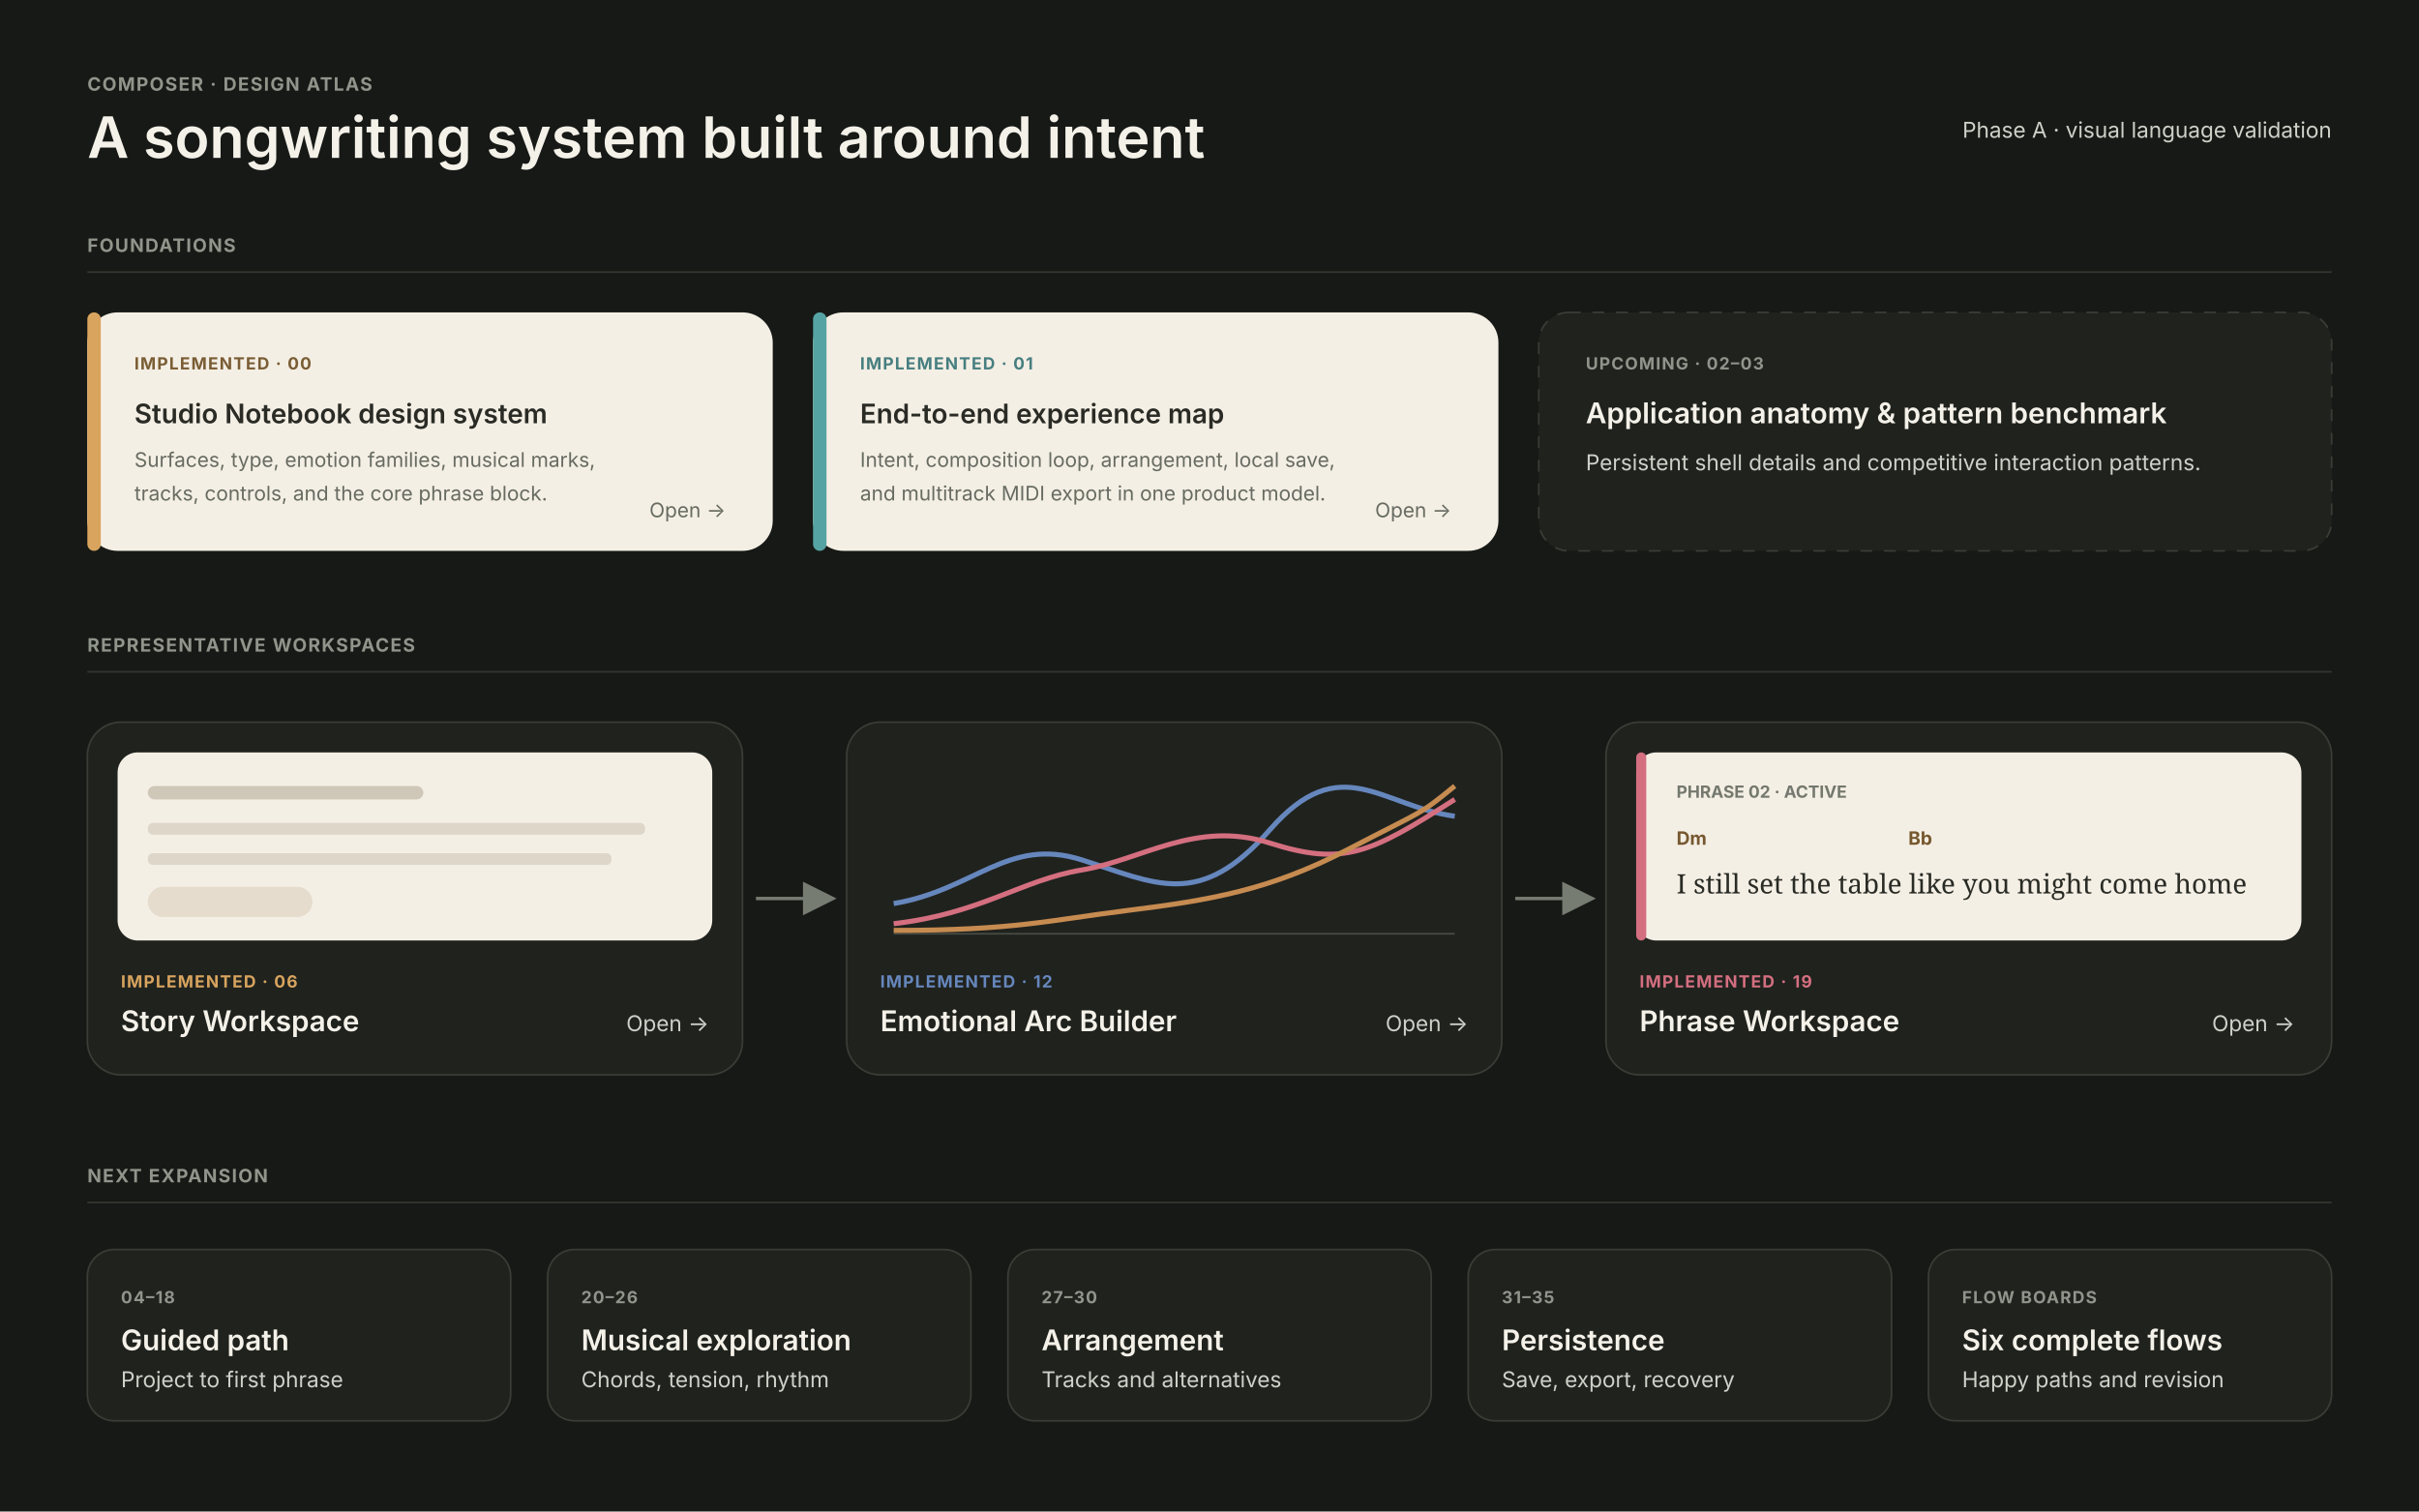
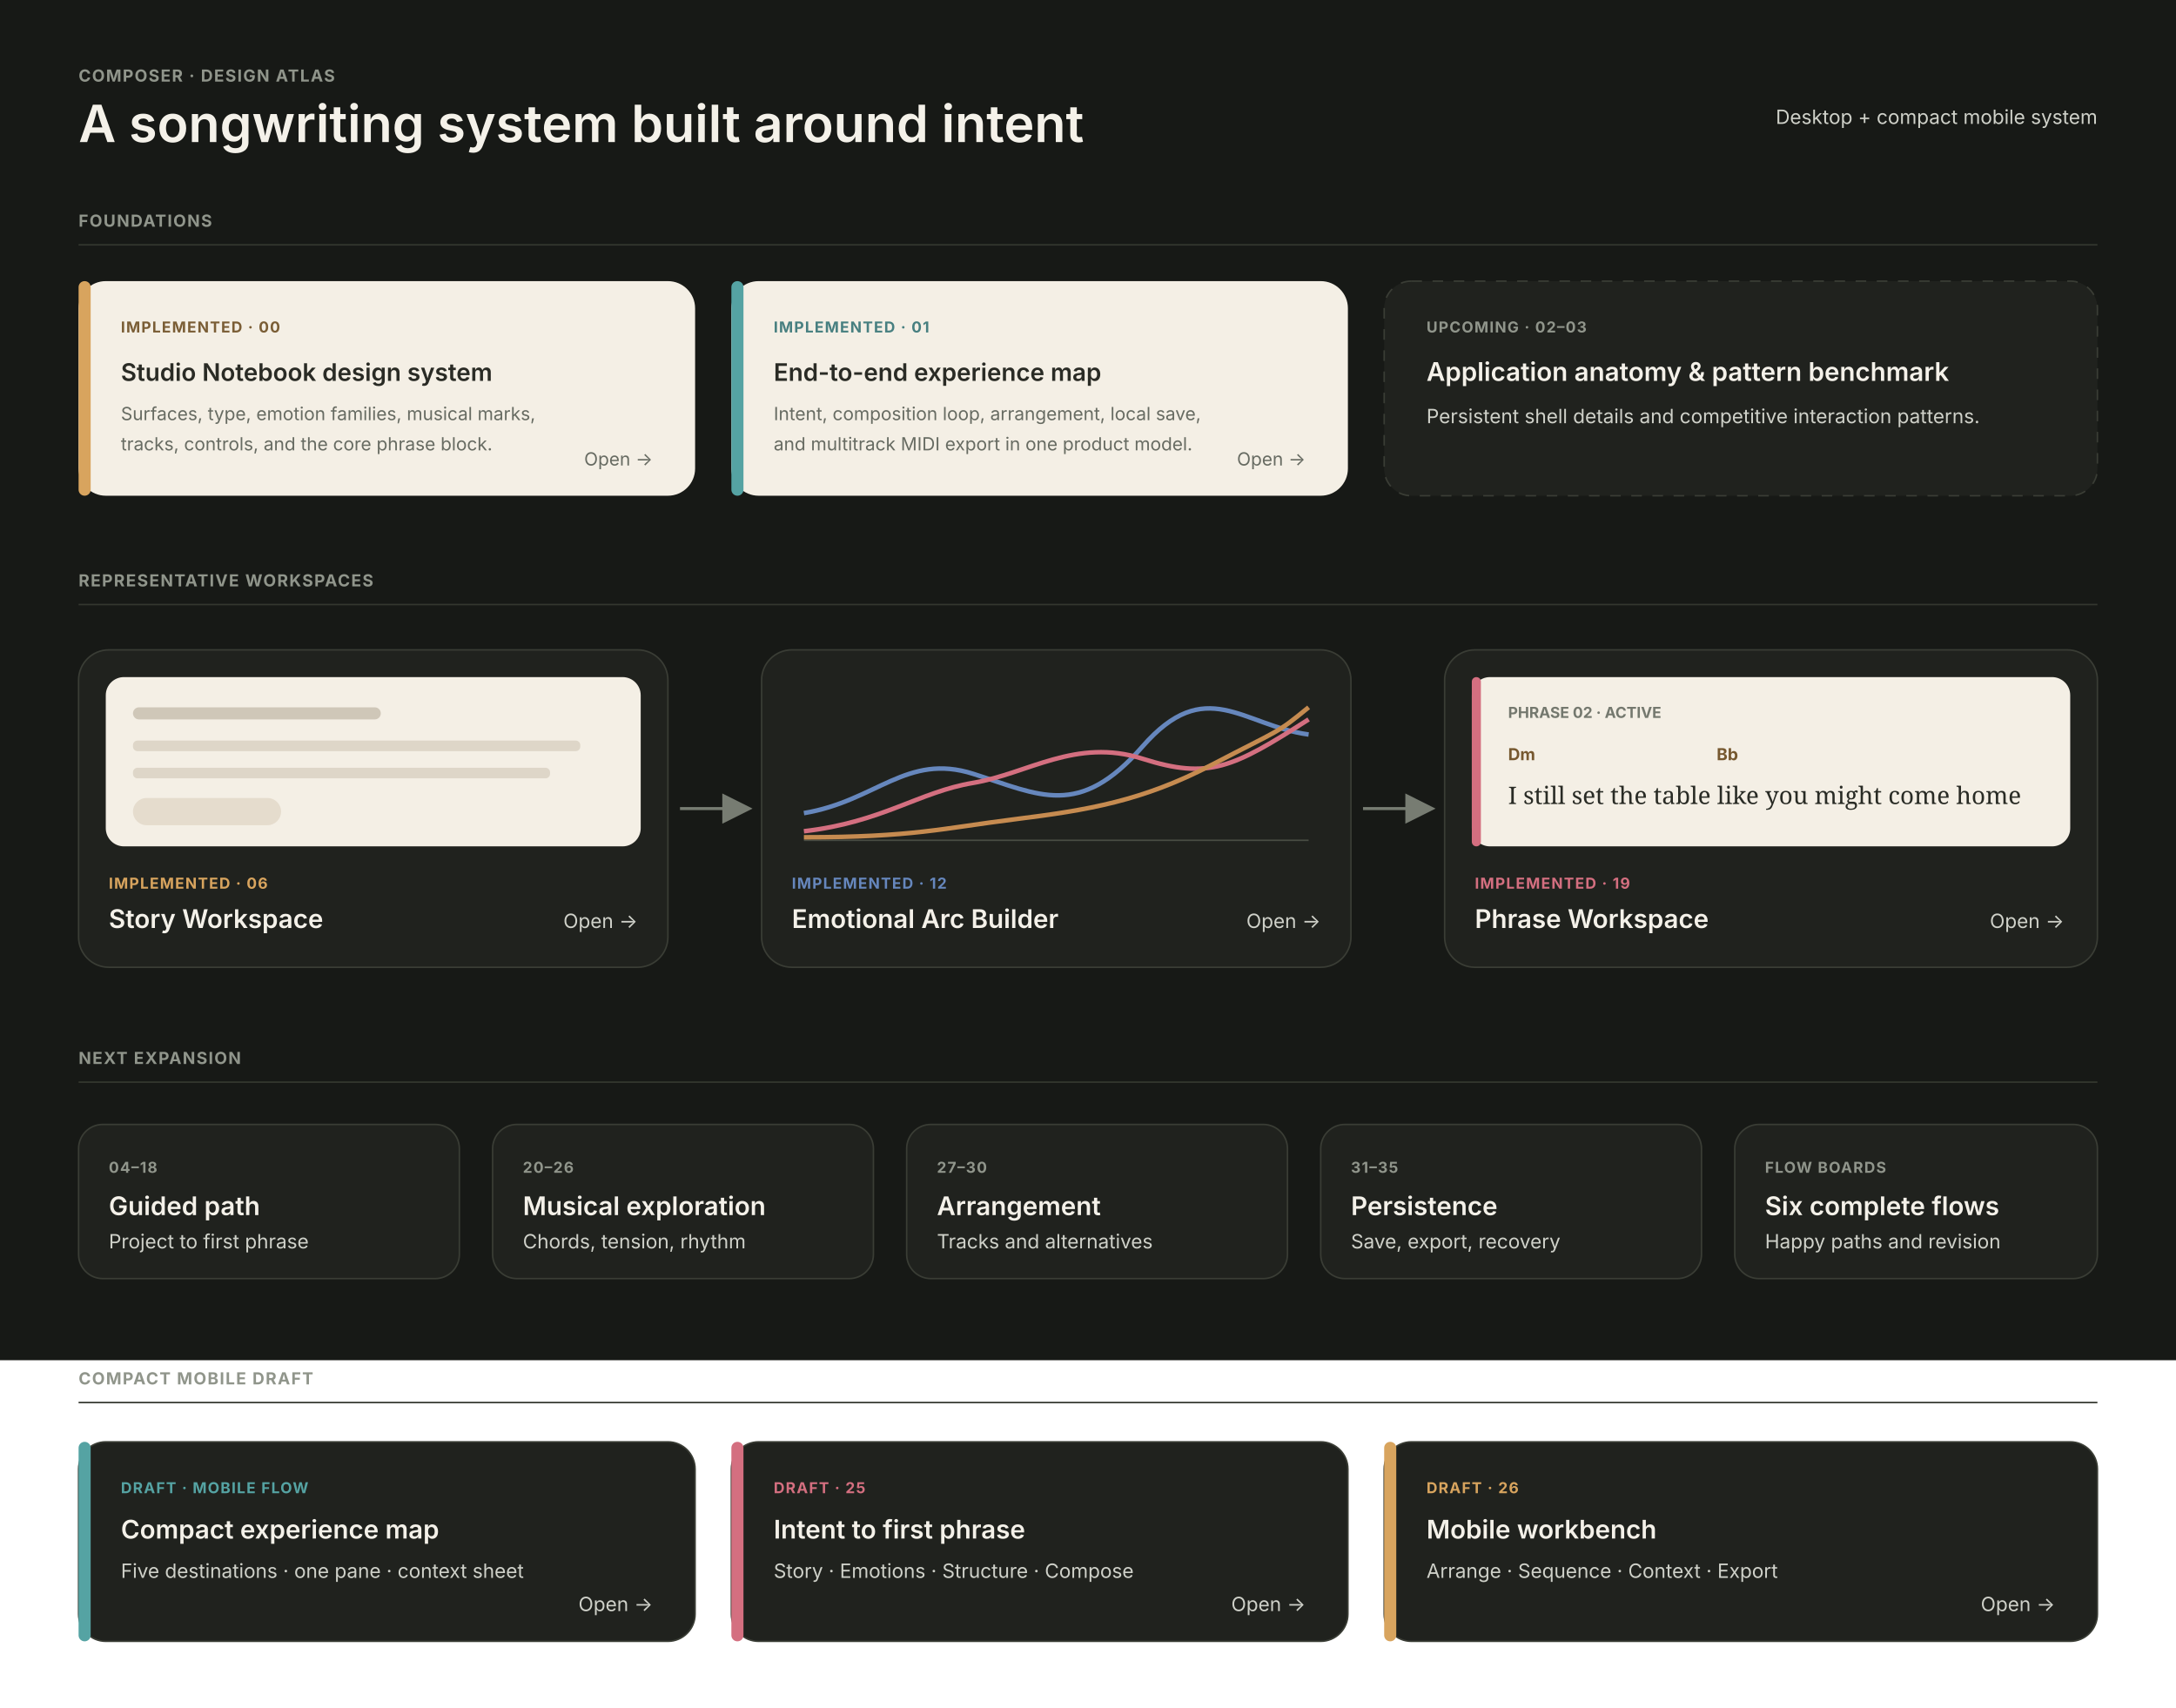
- <svg xmlns="http://www.w3.org/2000/svg" width="1440" height="900" viewBox="0 0 1440 900" role="img" aria-labelledby="title desc">
+ <svg xmlns="http://www.w3.org/2000/svg" width="1440" height="1130" viewBox="0 0 1440 1130" role="img" aria-labelledby="title desc">
  <defs>
    <marker id="arrow" markerWidth="10" markerHeight="10" refX="8" refY="5" orient="auto">
      <path d="M0 0 L10 5 L0 10 z" fill="#777c72" />
    </marker>
    <style>
      .ui { font-family: Inter, ui-sans-serif, -apple-system, BlinkMacSystemFont, "Segoe UI", sans-serif; }
      .h1 { font-size: 34px; font-weight: 600; fill: #f4f1e9; }
      .h2 { font-size: 17px; font-weight: 600; fill: #f4f1e9; }
      .body { font-size: 13px; fill: #cfd1c9; }
      .small { font-size: 11px; font-weight: 700; letter-spacing: .07em; fill: #90958b; }
      .card-title { font-size: 16px; font-weight: 600; fill: #2a2b25; }
      .card-copy { font-size: 12px; fill: #676b62; }
      .status { font-size: 10px; font-weight: 700; letter-spacing: .07em; }
    </style>
  </defs>
  <rect width="1440" height="900" fill="#171916" />
  <g class="ui">
    <text x="52" y="54" class="small">COMPOSER · DESIGN ATLAS</text>
    <text x="52" y="94" class="h1">A songwriting system built around intent</text>
-     <text x="1388" y="82" text-anchor="end" class="body">Phase A · visual language validation</text>
+     <text x="1388" y="82" text-anchor="end" class="body">Desktop + compact mobile system</text>
    <text x="52" y="150" class="small">FOUNDATIONS</text>
    <line x1="52" y1="162" x2="1388" y2="162" stroke="#34372f" />
    <a href="foundations/00-design-system.svg">
      <g transform="translate(52 186)">
        <rect width="408" height="142" rx="18" fill="#f4efe5" />
        <rect width="8" height="142" rx="4" fill="#d8a45e" />
        <text x="28" y="34" class="status" fill="#7a5d35">IMPLEMENTED · 00</text>
        <text x="28" y="66" class="card-title">Studio Notebook design system</text>
        <text x="28" y="92" class="card-copy">Surfaces, type, emotion families, musical marks,</text>
        <text x="28" y="112" class="card-copy">tracks, controls, and the core phrase block.</text>
        <text x="380" y="122" text-anchor="end" class="card-copy">Open →</text>
      </g>
    </a>
    <a href="flows/01-experience-map.svg">
      <g transform="translate(484 186)">
        <rect width="408" height="142" rx="18" fill="#f4efe5" />
        <rect width="8" height="142" rx="4" fill="#55a3a3" />
        <text x="28" y="34" class="status" fill="#477f80">IMPLEMENTED · 01</text>
        <text x="28" y="66" class="card-title">End-to-end experience map</text>
        <text x="28" y="92" class="card-copy">Intent, composition loop, arrangement, local save,</text>
        <text x="28" y="112" class="card-copy">and multitrack MIDI export in one product model.</text>
        <text x="380" y="122" text-anchor="end" class="card-copy">Open →</text>
      </g>
    </a>
    <g transform="translate(916 186)">
      <rect width="472" height="142" rx="18" fill="#20221e" stroke="#3a3d35" stroke-dasharray="7 7" />
      <text x="28" y="34" class="status" fill="#90958b">UPCOMING · 02–03</text>
      <text x="28" y="66" class="h2">Application anatomy &amp; pattern benchmark</text>
      <text x="28" y="94" class="body">Persistent shell details and competitive interaction patterns.</text>
    </g>
    <text x="52" y="388" class="small">REPRESENTATIVE WORKSPACES</text>
    <line x1="52" y1="400" x2="1388" y2="400" stroke="#34372f" />
    <a href="screens/06-story-workspace.svg">
      <g transform="translate(52 430)">
        <rect width="390" height="210" rx="20" fill="#20221e" stroke="#3a3d35" />
        <rect x="18" y="18" width="354" height="112" rx="12" fill="#f4efe5" />
        <rect x="36" y="38" width="164" height="8" rx="4" fill="#cfc7b8" />
        <rect x="36" y="60" width="296" height="7" rx="3" fill="#ded6c8" />
        <rect x="36" y="78" width="276" height="7" rx="3" fill="#ded6c8" />
        <rect x="36" y="98" width="98" height="18" rx="9" fill="#e5dccd" />
        <text x="20" y="158" class="status" fill="#d8a45e">IMPLEMENTED · 06</text>
        <text x="20" y="184" class="h2">Story Workspace</text>
        <text x="370" y="184" text-anchor="end" class="body">Open →</text>
      </g>
    </a>
    <path d="M450 535 H494" stroke="#777c72" stroke-width="2" marker-end="url(#arrow)" />
    <a href="screens/12-emotional-arc-builder.svg">
      <g transform="translate(504 430)">
        <rect width="390" height="210" rx="20" fill="#20221e" stroke="#3a3d35" />
        <g transform="translate(28 30)">
          <line x1="0" y1="96" x2="334" y2="96" stroke="#484c43" />
          <path d="M0 78 C48 70 68 38 112 52 S182 82 224 34 S290 20 334 26" fill="none" stroke="#6687bd" stroke-width="3" />
          <path d="M0 90 C52 84 76 64 112 58 S180 28 224 42 S284 48 334 16" fill="none" stroke="#d46f80" stroke-width="3" />
          <path d="M0 94 C72 94 92 88 140 82 S224 70 270 46 S312 26 334 8" fill="none" stroke="#c68b50" stroke-width="3" />
        </g>
        <text x="20" y="158" class="status" fill="#6687bd">IMPLEMENTED · 12</text>
        <text x="20" y="184" class="h2">Emotional Arc Builder</text>
        <text x="370" y="184" text-anchor="end" class="body">Open →</text>
      </g>
    </a>
    <path d="M902 535 H946" stroke="#777c72" stroke-width="2" marker-end="url(#arrow)" />
    <a href="screens/19-phrase-workspace.svg">
      <g transform="translate(956 430)">
        <rect width="432" height="210" rx="20" fill="#20221e" stroke="#3a3d35" />
        <rect x="18" y="18" width="396" height="112" rx="12" fill="#f4efe5" />
        <rect x="18" y="18" width="6" height="112" rx="3" fill="#d46f80" />
        <text x="42" y="45" font-family="Inter, sans-serif" font-size="10" font-weight="700" fill="#74786e">PHRASE 02 · ACTIVE</text>
        <text x="42" y="73" font-family="Inter, sans-serif" font-size="11" font-weight="700" fill="#76582f">Dm</text>
        <text x="180" y="73" font-family="Inter, sans-serif" font-size="11" font-weight="700" fill="#76582f">Bb</text>
        <text x="42" y="102" font-family="Georgia, serif" font-size="16" fill="#292b25">I still set the table like you might come home</text>
        <text x="20" y="158" class="status" fill="#d46f80">IMPLEMENTED · 19</text>
        <text x="20" y="184" class="h2">Phrase Workspace</text>
        <text x="410" y="184" text-anchor="end" class="body">Open →</text>
      </g>
    </a>
    <text x="52" y="704" class="small">NEXT EXPANSION</text>
    <line x1="52" y1="716" x2="1388" y2="716" stroke="#34372f" />
    <g transform="translate(52 744)">
      <rect width="252" height="102" rx="16" fill="#20221e" stroke="#3a3d35" />
      <text x="20" y="32" class="status" fill="#90958b">04–18</text>
      <text x="20" y="60" class="h2">Guided path</text>
      <text x="20" y="82" class="body">Project to first phrase</text>
    </g>
    <g transform="translate(326 744)">
      <rect width="252" height="102" rx="16" fill="#20221e" stroke="#3a3d35" />
      <text x="20" y="32" class="status" fill="#90958b">20–26</text>
      <text x="20" y="60" class="h2">Musical exploration</text>
      <text x="20" y="82" class="body">Chords, tension, rhythm</text>
    </g>
    <g transform="translate(600 744)">
      <rect width="252" height="102" rx="16" fill="#20221e" stroke="#3a3d35" />
      <text x="20" y="32" class="status" fill="#90958b">27–30</text>
      <text x="20" y="60" class="h2">Arrangement</text>
      <text x="20" y="82" class="body">Tracks and alternatives</text>
    </g>
    <g transform="translate(874 744)">
      <rect width="252" height="102" rx="16" fill="#20221e" stroke="#3a3d35" />
      <text x="20" y="32" class="status" fill="#90958b">31–35</text>
      <text x="20" y="60" class="h2">Persistence</text>
      <text x="20" y="82" class="body">Save, export, recovery</text>
    </g>
    <g transform="translate(1148 744)">
      <rect width="240" height="102" rx="16" fill="#20221e" stroke="#3a3d35" />
      <text x="20" y="32" class="status" fill="#90958b">FLOW BOARDS</text>
      <text x="20" y="60" class="h2">Six complete flows</text>
      <text x="20" y="82" class="body">Happy paths and revision</text>
    </g>
+     <text x="52" y="916" class="small">COMPACT MOBILE DRAFT</text>
+     <line x1="52" y1="928" x2="1388" y2="928" stroke="#34372f" />
+     <a href="flows/03-mobile-experience-map.svg">
+       <g transform="translate(52 954)">
+         <rect width="408" height="132" rx="18" fill="#20221e" stroke="#3a3d35" />
+         <rect width="8" height="132" rx="4" fill="#55a3a3" />
+         <text x="28" y="34" class="status" fill="#55a3a3">DRAFT · MOBILE FLOW</text>
+         <text x="28" y="64" class="h2">Compact experience map</text>
+         <text x="28" y="90" class="body">Five destinations · one pane · context sheet</text>
+         <text x="380" y="112" text-anchor="end" class="body">Open →</text>
+       </g>
+     </a>
+     <a href="screens/25-mobile-core-flow.svg">
+       <g transform="translate(484 954)">
+         <rect width="408" height="132" rx="18" fill="#20221e" stroke="#3a3d35" />
+         <rect width="8" height="132" rx="4" fill="#d46f80" />
+         <text x="28" y="34" class="status" fill="#d46f80">DRAFT · 25</text>
+         <text x="28" y="64" class="h2">Intent to first phrase</text>
+         <text x="28" y="90" class="body">Story · Emotions · Structure · Compose</text>
+         <text x="380" y="112" text-anchor="end" class="body">Open →</text>
+       </g>
+     </a>
+     <a href="screens/26-mobile-workbench-flow.svg">
+       <g transform="translate(916 954)">
+         <rect width="472" height="132" rx="18" fill="#20221e" stroke="#3a3d35" />
+         <rect width="8" height="132" rx="4" fill="#d8a45e" />
+         <text x="28" y="34" class="status" fill="#d8a45e">DRAFT · 26</text>
+         <text x="28" y="64" class="h2">Mobile workbench</text>
+         <text x="28" y="90" class="body">Arrange · Sequence · Context · Export</text>
+         <text x="444" y="112" text-anchor="end" class="body">Open →</text>
+       </g>
+     </a>
  </g>
</svg>
